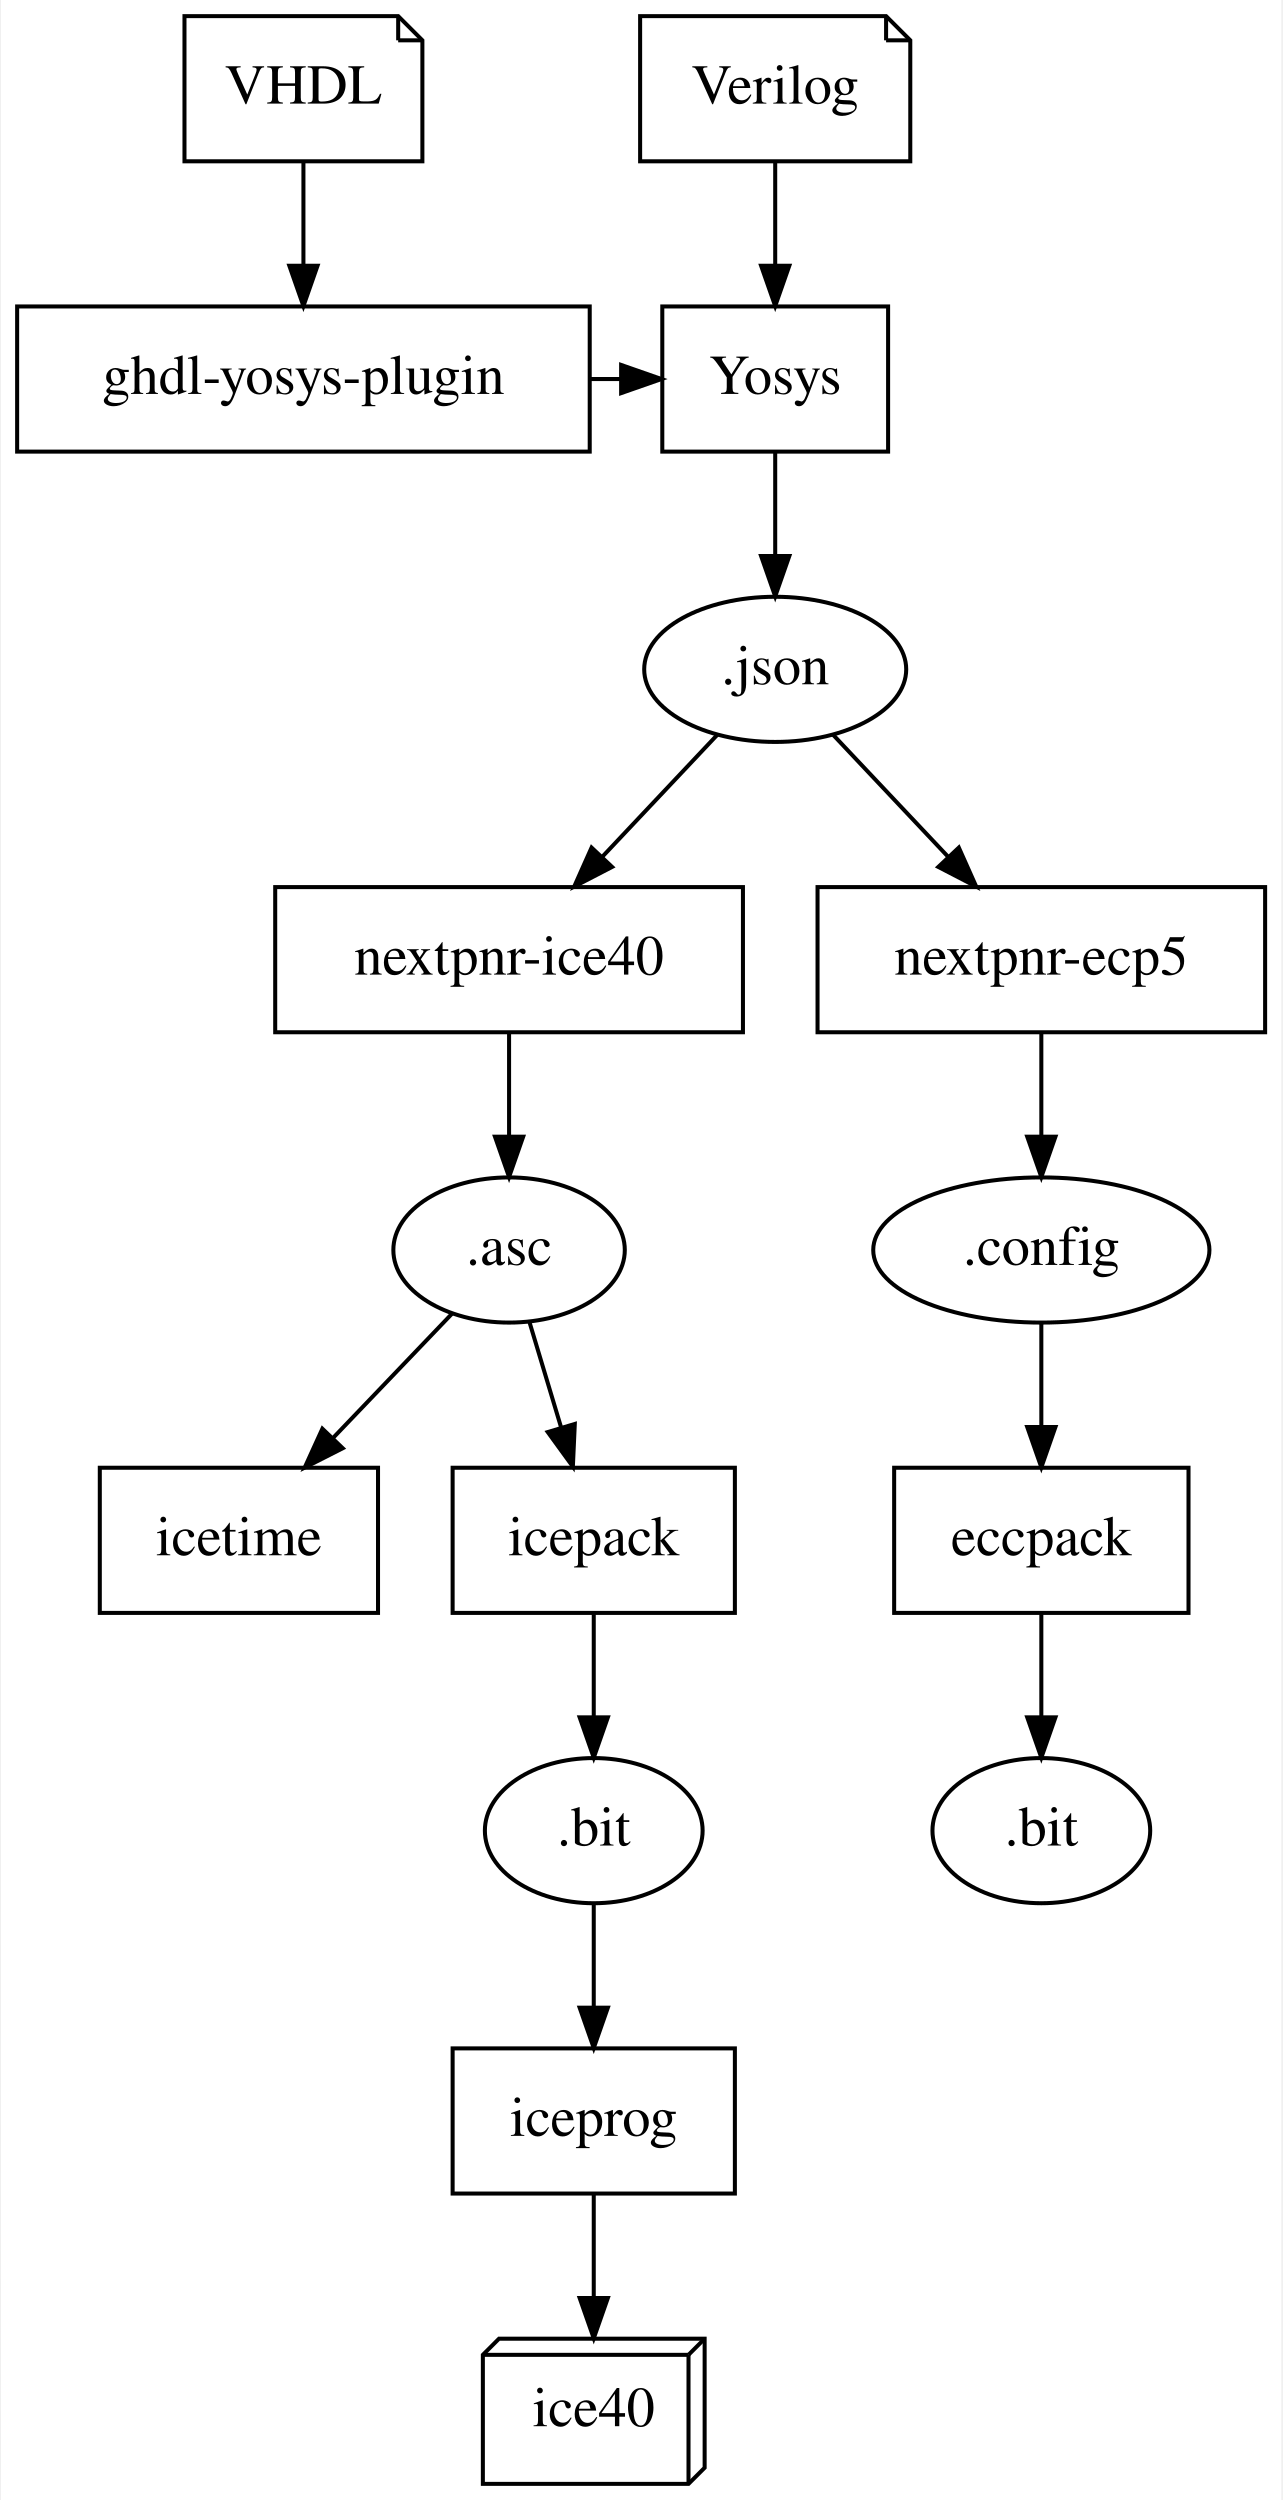
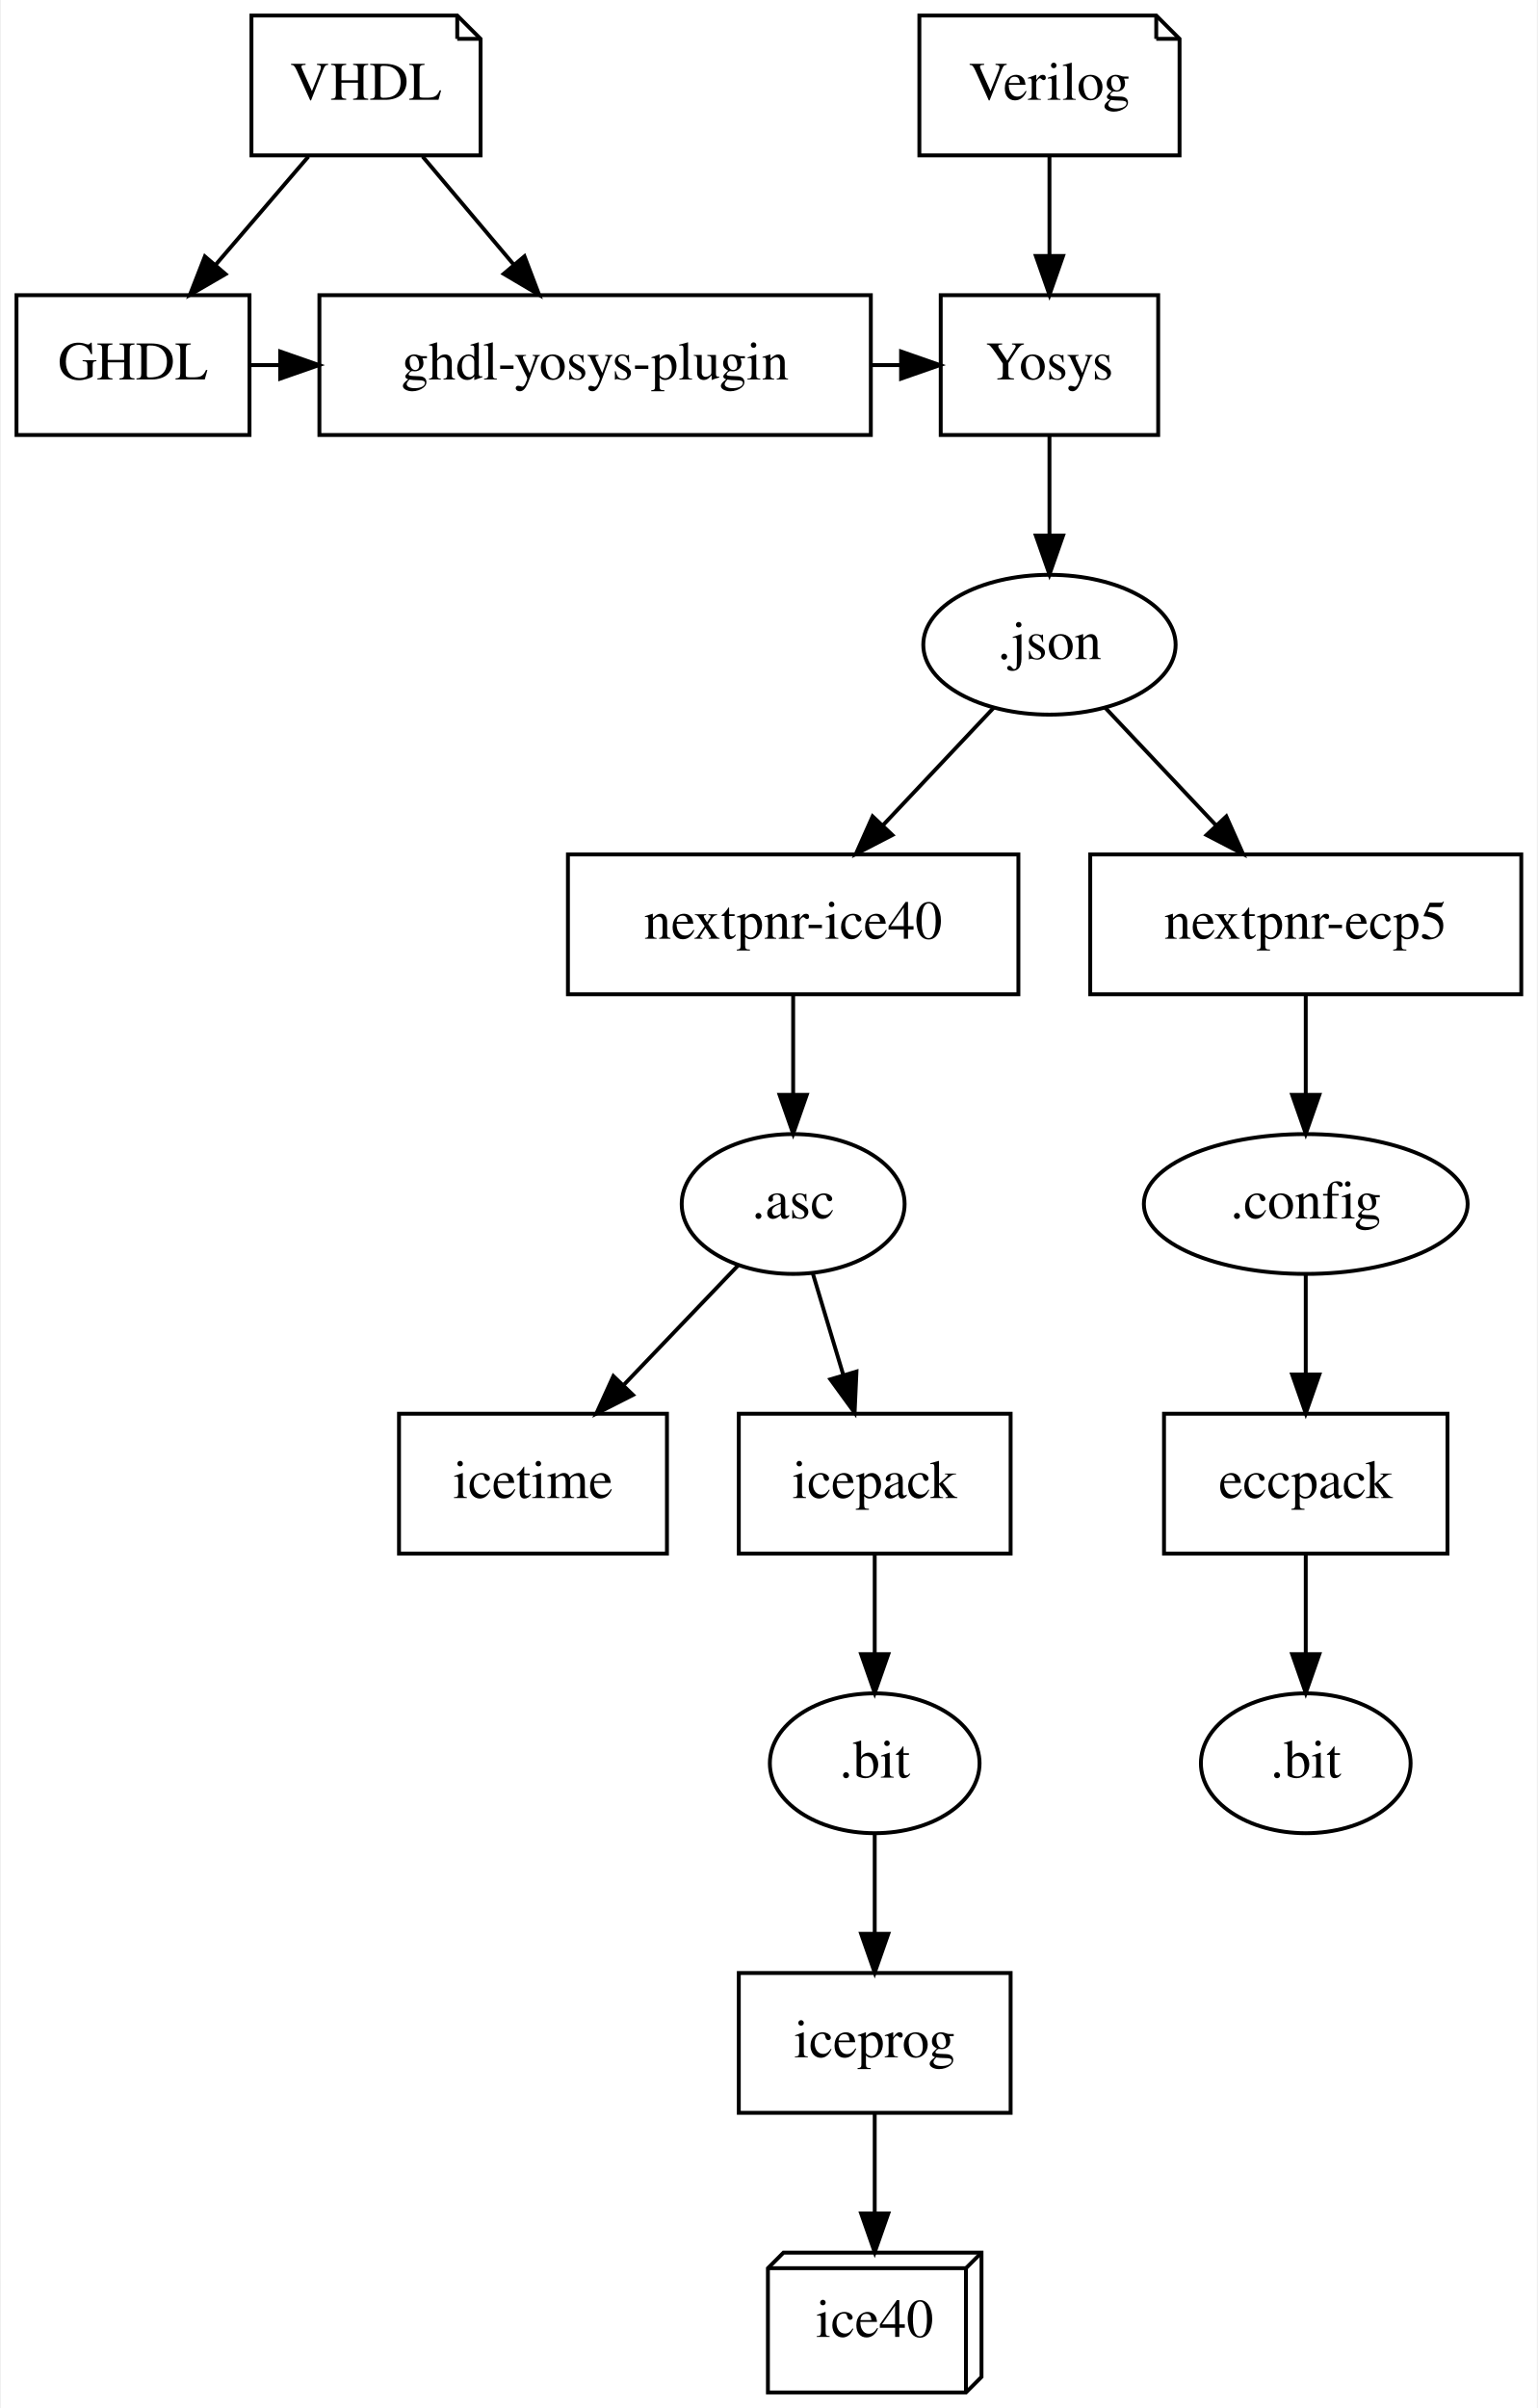
- <svg xmlns="http://www.w3.org/2000/svg" width="318pt" height="620pt" viewBox="0.00 0.00 317.50 620.00">
+ <svg xmlns="http://www.w3.org/2000/svg" width="396pt" height="620pt" viewBox="0.00 0.00 395.50 620.00">
  <g id="graph0" class="graph" transform="scale(1 1) rotate(0) translate(4 616)">
-     <polygon fill="white" stroke="transparent" points="-4,4 -4,-616 313.5,-616 313.5,4 -4,4" />
+     <polygon fill="white" stroke="transparent" points="-4,4 -4,-616 391.5,-616 391.5,4 -4,4" />
    <g id="node1" class="node">
-       <polygon fill="none" stroke="black" points="142,-540 0,-540 0,-504 142,-504 142,-540" />
-       <text text-anchor="middle" x="71" y="-518.3" font-family="Times,serif" font-size="14.00">ghdl-yosys-plugin</text>
+       <polygon fill="none" stroke="black" points="60,-540 0,-540 0,-504 60,-504 60,-540" />
+       <text text-anchor="middle" x="30" y="-518.3" font-family="Times,serif" font-size="14.00">GHDL</text>
    </g>
    <g id="node2" class="node">
-       <polygon fill="none" stroke="black" points="216,-540 160,-540 160,-504 216,-504 216,-540" />
-       <text text-anchor="middle" x="188" y="-518.3" font-family="Times,serif" font-size="14.00">Yosys</text>
+       <polygon fill="none" stroke="black" points="220,-540 78,-540 78,-504 220,-504 220,-540" />
+       <text text-anchor="middle" x="149" y="-518.3" font-family="Times,serif" font-size="14.00">ghdl-yosys-plugin</text>
+     </g>
+     <g id="edge3" class="edge">
+       <path fill="none" stroke="black" d="M60.21,-522C62.7,-522 65.19,-522 67.68,-522" />
+       <polygon fill="black" stroke="black" points="67.9,-525.5 77.9,-522 67.9,-518.5 67.9,-525.5" />
+     </g>
+     <g id="node3" class="node">
+       <polygon fill="none" stroke="black" points="294,-540 238,-540 238,-504 294,-504 294,-540" />
+       <text text-anchor="middle" x="266" y="-518.3" font-family="Times,serif" font-size="14.00">Yosys</text>
+     </g>
+     <g id="edge4" class="edge">
+       <path fill="none" stroke="black" d="M220.3,-522C222.76,-522 225.22,-522 227.68,-522" />
+       <polygon fill="black" stroke="black" points="227.79,-525.5 237.79,-522 227.79,-518.5 227.79,-525.5" />
+     </g>
+     <g id="node15" class="node">
+       <ellipse fill="none" stroke="black" cx="266" cy="-450" rx="32.49" ry="18" />
+       <text text-anchor="middle" x="266" y="-446.3" font-family="Times,serif" font-size="14.00">.json</text>
+     </g>
+     <g id="edge6" class="edge">
+       <path fill="none" stroke="black" d="M266,-503.7C266,-495.98 266,-486.71 266,-478.11" />
+       <polygon fill="black" stroke="black" points="269.5,-478.1 266,-468.1 262.5,-478.1 269.5,-478.1" />
+     </g>
+     <g id="node4" class="node">
+       <polygon fill="none" stroke="black" points="258,-396 142,-396 142,-360 258,-360 258,-396" />
+       <text text-anchor="middle" x="200" y="-374.3" font-family="Times,serif" font-size="14.00">nextpnr-ice40</text>
+     </g>
+     <g id="node16" class="node">
+       <ellipse fill="none" stroke="black" cx="200" cy="-306" rx="28.7" ry="18" />
+       <text text-anchor="middle" x="200" y="-302.3" font-family="Times,serif" font-size="14.00">.asc</text>
+     </g>
+     <g id="edge9" class="edge">
+       <path fill="none" stroke="black" d="M200,-359.7C200,-351.98 200,-342.71 200,-334.11" />
+       <polygon fill="black" stroke="black" points="203.5,-334.1 200,-324.1 196.5,-334.1 203.5,-334.1" />
+     </g>
+     <g id="node5" class="node">
+       <polygon fill="none" stroke="black" points="387.5,-396 276.5,-396 276.5,-360 387.5,-360 387.5,-396" />
+       <text text-anchor="middle" x="332" y="-374.3" font-family="Times,serif" font-size="14.00">nextpnr-ecp5</text>
+     </g>
+     <g id="node17" class="node">
+       <ellipse fill="none" stroke="black" cx="332" cy="-306" rx="41.69" ry="18" />
+       <text text-anchor="middle" x="332" y="-302.3" font-family="Times,serif" font-size="14.00">.config</text>
+     </g>
+     <g id="edge10" class="edge">
+       <path fill="none" stroke="black" d="M332,-359.7C332,-351.98 332,-342.71 332,-334.11" />
+       <polygon fill="black" stroke="black" points="335.5,-334.1 332,-324.1 328.5,-334.1 335.5,-334.1" />
+     </g>
+     <g id="node6" class="node">
+       <polygon fill="none" stroke="black" points="167.5,-252 98.5,-252 98.5,-216 167.5,-216 167.5,-252" />
+       <text text-anchor="middle" x="133" y="-230.3" font-family="Times,serif" font-size="14.00">icetime</text>
+     </g>
+     <g id="node7" class="node">
+       <polygon fill="none" stroke="black" points="256,-252 186,-252 186,-216 256,-216 256,-252" />
+       <text text-anchor="middle" x="221" y="-230.3" font-family="Times,serif" font-size="14.00">icepack</text>
+     </g>
+     <g id="node13" class="node">
+       <ellipse fill="none" stroke="black" cx="221" cy="-162" rx="27" ry="18" />
+       <text text-anchor="middle" x="221" y="-158.3" font-family="Times,serif" font-size="14.00">.bit</text>
+     </g>
+     <g id="edge13" class="edge">
+       <path fill="none" stroke="black" d="M221,-215.7C221,-207.98 221,-198.71 221,-190.11" />
+       <polygon fill="black" stroke="black" points="224.5,-190.1 221,-180.1 217.5,-190.1 224.5,-190.1" />
+     </g>
+     <g id="node8" class="node">
+       <polygon fill="none" stroke="black" points="256,-108 186,-108 186,-72 256,-72 256,-108" />
+       <text text-anchor="middle" x="221" y="-86.3" font-family="Times,serif" font-size="14.00">iceprog</text>
+     </g>
+     <g id="node12" class="node">
+       <polygon fill="none" stroke="black" points="248.5,-36 197.5,-36 193.5,-32 193.5,0 244.5,0 248.5,-4 248.5,-36" />
+       <polyline fill="none" stroke="black" points="244.5,-32 193.5,-32 " />
+       <polyline fill="none" stroke="black" points="244.5,-32 244.5,0 " />
+       <polyline fill="none" stroke="black" points="244.5,-32 248.5,-36 " />
+       <text text-anchor="middle" x="221" y="-14.3" font-family="Times,serif" font-size="14.00">ice40</text>
+     </g>
+     <g id="edge15" class="edge">
+       <path fill="none" stroke="black" d="M221,-71.7C221,-63.98 221,-54.71 221,-46.11" />
+       <polygon fill="black" stroke="black" points="224.5,-46.1 221,-36.1 217.5,-46.1 224.5,-46.1" />
+     </g>
+     <g id="node9" class="node">
+       <polygon fill="none" stroke="black" points="368.5,-252 295.5,-252 295.5,-216 368.5,-216 368.5,-252" />
+       <text text-anchor="middle" x="332" y="-230.3" font-family="Times,serif" font-size="14.00">eccpack</text>
+     </g>
+     <g id="node14" class="node">
+       <ellipse fill="none" stroke="black" cx="332" cy="-162" rx="27" ry="18" />
+       <text text-anchor="middle" x="332" y="-158.3" font-family="Times,serif" font-size="14.00">.bit</text>
+     </g>
+     <g id="edge17" class="edge">
+       <path fill="none" stroke="black" d="M332,-215.7C332,-207.98 332,-198.71 332,-190.11" />
+       <polygon fill="black" stroke="black" points="335.5,-190.1 332,-180.1 328.5,-190.1 335.5,-190.1" />
+     </g>
+     <g id="node10" class="node">
+       <polygon fill="none" stroke="black" points="113.5,-612 60.5,-612 60.5,-576 119.5,-576 119.5,-606 113.5,-612" />
+       <polyline fill="none" stroke="black" points="113.5,-612 113.5,-606 " />
+       <polyline fill="none" stroke="black" points="119.5,-606 113.5,-606 " />
+       <text text-anchor="middle" x="90" y="-590.3" font-family="Times,serif" font-size="14.00">VHDL</text>
+     </g>
+     <g id="edge1" class="edge">
+       <path fill="none" stroke="black" d="M75.17,-575.7C67.98,-567.3 59.2,-557.07 51.31,-547.86" />
+       <polygon fill="black" stroke="black" points="53.83,-545.42 44.66,-540.1 48.51,-549.97 53.83,-545.42" />
    </g>
    <g id="edge2" class="edge">
-       <path fill="none" stroke="black" d="M142.3,-522C144.76,-522 147.22,-522 149.68,-522" />
-       <polygon fill="black" stroke="black" points="149.79,-525.5 159.79,-522 149.79,-518.5 149.79,-525.5" />
+       <path fill="none" stroke="black" d="M104.58,-575.7C111.66,-567.3 120.28,-557.07 128.05,-547.86" />
+       <polygon fill="black" stroke="black" points="130.81,-550.01 134.58,-540.1 125.46,-545.49 130.81,-550.01" />
    </g>
-     <g id="node14" class="node">
-       <ellipse fill="none" stroke="black" cx="188" cy="-450" rx="32.49" ry="18" />
-       <text text-anchor="middle" x="188" y="-446.3" font-family="Times,serif" font-size="14.00">.json</text>
+     <g id="node11" class="node">
+       <polygon fill="none" stroke="black" points="293.5,-612 232.5,-612 232.5,-576 299.5,-576 299.5,-606 293.5,-612" />
+       <polyline fill="none" stroke="black" points="293.5,-612 293.5,-606 " />
+       <polyline fill="none" stroke="black" points="299.5,-606 293.5,-606 " />
+       <text text-anchor="middle" x="266" y="-590.3" font-family="Times,serif" font-size="14.00">Verilog</text>
    </g>
-     <g id="edge4" class="edge">
-       <path fill="none" stroke="black" d="M188,-503.7C188,-495.98 188,-486.71 188,-478.11" />
-       <polygon fill="black" stroke="black" points="191.5,-478.1 188,-468.1 184.5,-478.1 191.5,-478.1" />
+     <g id="edge5" class="edge">
+       <path fill="none" stroke="black" d="M266,-575.7C266,-567.98 266,-558.71 266,-550.11" />
+       <polygon fill="black" stroke="black" points="269.5,-550.1 266,-540.1 262.5,-550.1 269.5,-550.1" />
    </g>
-     <g id="node3" class="node">
-       <polygon fill="none" stroke="black" points="180,-396 64,-396 64,-360 180,-360 180,-396" />
-       <text text-anchor="middle" x="122" y="-374.3" font-family="Times,serif" font-size="14.00">nextpnr-ice40</text>
-     </g>
-     <g id="node15" class="node">
-       <ellipse fill="none" stroke="black" cx="122" cy="-306" rx="28.7" ry="18" />
-       <text text-anchor="middle" x="122" y="-302.3" font-family="Times,serif" font-size="14.00">.asc</text>
+     <g id="edge14" class="edge">
+       <path fill="none" stroke="black" d="M221,-143.7C221,-135.98 221,-126.71 221,-118.11" />
+       <polygon fill="black" stroke="black" points="224.5,-118.1 221,-108.1 217.5,-118.1 224.5,-118.1" />
    </g>
    <g id="edge7" class="edge">
-       <path fill="none" stroke="black" d="M122,-359.7C122,-351.98 122,-342.71 122,-334.11" />
-       <polygon fill="black" stroke="black" points="125.5,-334.1 122,-324.1 118.5,-334.1 125.5,-334.1" />
-     </g>
-     <g id="node4" class="node">
-       <polygon fill="none" stroke="black" points="309.5,-396 198.5,-396 198.5,-360 309.5,-360 309.5,-396" />
-       <text text-anchor="middle" x="254" y="-374.3" font-family="Times,serif" font-size="14.00">nextpnr-ecp5</text>
-     </g>
-     <g id="node16" class="node">
-       <ellipse fill="none" stroke="black" cx="254" cy="-306" rx="41.69" ry="18" />
-       <text text-anchor="middle" x="254" y="-302.3" font-family="Times,serif" font-size="14.00">.config</text>
+       <path fill="none" stroke="black" d="M251.68,-433.81C243.34,-424.97 232.63,-413.61 223.12,-403.52" />
+       <polygon fill="black" stroke="black" points="225.55,-401 216.15,-396.13 220.46,-405.8 225.55,-401" />
    </g>
    <g id="edge8" class="edge">
-       <path fill="none" stroke="black" d="M254,-359.7C254,-351.98 254,-342.71 254,-334.11" />
-       <polygon fill="black" stroke="black" points="257.5,-334.1 254,-324.1 250.5,-334.1 257.5,-334.1" />
-     </g>
-     <g id="node5" class="node">
-       <polygon fill="none" stroke="black" points="89.5,-252 20.5,-252 20.5,-216 89.5,-216 89.5,-252" />
-       <text text-anchor="middle" x="55" y="-230.3" font-family="Times,serif" font-size="14.00">icetime</text>
-     </g>
-     <g id="node6" class="node">
-       <polygon fill="none" stroke="black" points="178,-252 108,-252 108,-216 178,-216 178,-252" />
-       <text text-anchor="middle" x="143" y="-230.3" font-family="Times,serif" font-size="14.00">icepack</text>
-     </g>
-     <g id="node12" class="node">
-       <ellipse fill="none" stroke="black" cx="143" cy="-162" rx="27" ry="18" />
-       <text text-anchor="middle" x="143" y="-158.3" font-family="Times,serif" font-size="14.00">.bit</text>
+       <path fill="none" stroke="black" d="M280.32,-433.81C288.66,-424.97 299.37,-413.61 308.88,-403.52" />
+       <polygon fill="black" stroke="black" points="311.54,-405.8 315.85,-396.13 306.45,-401 311.54,-405.8" />
    </g>
    <g id="edge11" class="edge">
-       <path fill="none" stroke="black" d="M143,-215.7C143,-207.98 143,-198.71 143,-190.11" />
-       <polygon fill="black" stroke="black" points="146.5,-190.1 143,-180.1 139.5,-190.1 146.5,-190.1" />
-     </g>
-     <g id="node7" class="node">
-       <polygon fill="none" stroke="black" points="178,-108 108,-108 108,-72 178,-72 178,-108" />
-       <text text-anchor="middle" x="143" y="-86.3" font-family="Times,serif" font-size="14.00">iceprog</text>
-     </g>
-     <g id="node11" class="node">
-       <polygon fill="none" stroke="black" points="170.5,-36 119.5,-36 115.5,-32 115.5,0 166.5,0 170.5,-4 170.5,-36" />
-       <polyline fill="none" stroke="black" points="166.5,-32 115.5,-32 " />
-       <polyline fill="none" stroke="black" points="166.5,-32 166.5,0 " />
-       <polyline fill="none" stroke="black" points="166.5,-32 170.5,-36 " />
-       <text text-anchor="middle" x="143" y="-14.3" font-family="Times,serif" font-size="14.00">ice40</text>
-     </g>
-     <g id="edge13" class="edge">
-       <path fill="none" stroke="black" d="M143,-71.7C143,-63.98 143,-54.71 143,-46.11" />
-       <polygon fill="black" stroke="black" points="146.5,-46.1 143,-36.1 139.5,-46.1 146.5,-46.1" />
-     </g>
-     <g id="node8" class="node">
-       <polygon fill="none" stroke="black" points="290.5,-252 217.5,-252 217.5,-216 290.5,-216 290.5,-252" />
-       <text text-anchor="middle" x="254" y="-230.3" font-family="Times,serif" font-size="14.00">eccpack</text>
-     </g>
-     <g id="node13" class="node">
-       <ellipse fill="none" stroke="black" cx="254" cy="-162" rx="27" ry="18" />
-       <text text-anchor="middle" x="254" y="-158.3" font-family="Times,serif" font-size="14.00">.bit</text>
-     </g>
-     <g id="edge15" class="edge">
-       <path fill="none" stroke="black" d="M254,-215.7C254,-207.98 254,-198.71 254,-190.11" />
-       <polygon fill="black" stroke="black" points="257.5,-190.1 254,-180.1 250.5,-190.1 257.5,-190.1" />
-     </g>
-     <g id="node9" class="node">
-       <polygon fill="none" stroke="black" points="94.5,-612 41.5,-612 41.5,-576 100.5,-576 100.5,-606 94.5,-612" />
-       <polyline fill="none" stroke="black" points="94.5,-612 94.5,-606 " />
-       <polyline fill="none" stroke="black" points="100.5,-606 94.5,-606 " />
-       <text text-anchor="middle" x="71" y="-590.3" font-family="Times,serif" font-size="14.00">VHDL</text>
-     </g>
-     <g id="edge1" class="edge">
-       <path fill="none" stroke="black" d="M71,-575.7C71,-567.98 71,-558.71 71,-550.11" />
-       <polygon fill="black" stroke="black" points="74.5,-550.1 71,-540.1 67.5,-550.1 74.5,-550.1" />
-     </g>
-     <g id="node10" class="node">
-       <polygon fill="none" stroke="black" points="215.5,-612 154.5,-612 154.5,-576 221.5,-576 221.5,-606 215.5,-612" />
-       <polyline fill="none" stroke="black" points="215.5,-612 215.5,-606 " />
-       <polyline fill="none" stroke="black" points="221.5,-606 215.5,-606 " />
-       <text text-anchor="middle" x="188" y="-590.3" font-family="Times,serif" font-size="14.00">Verilog</text>
-     </g>
-     <g id="edge3" class="edge">
-       <path fill="none" stroke="black" d="M188,-575.7C188,-567.98 188,-558.71 188,-550.11" />
-       <polygon fill="black" stroke="black" points="191.5,-550.1 188,-540.1 184.5,-550.1 191.5,-550.1" />
+       <path fill="none" stroke="black" d="M185.79,-290.15C177.28,-281.26 166.25,-269.74 156.48,-259.53" />
+       <polygon fill="black" stroke="black" points="158.75,-256.84 149.31,-252.04 153.7,-261.68 158.75,-256.84" />
    </g>
    <g id="edge12" class="edge">
-       <path fill="none" stroke="black" d="M143,-143.7C143,-135.98 143,-126.71 143,-118.11" />
-       <polygon fill="black" stroke="black" points="146.5,-118.1 143,-108.1 139.5,-118.1 146.5,-118.1" />
+       <path fill="none" stroke="black" d="M205.08,-288.05C207.42,-280.26 210.25,-270.82 212.88,-262.08" />
+       <polygon fill="black" stroke="black" points="216.3,-262.86 215.82,-252.28 209.59,-260.85 216.3,-262.86" />
    </g>
-     <g id="edge5" class="edge">
-       <path fill="none" stroke="black" d="M173.68,-433.81C165.34,-424.97 154.63,-413.61 145.12,-403.52" />
-       <polygon fill="black" stroke="black" points="147.55,-401 138.15,-396.13 142.46,-405.8 147.55,-401" />
-     </g>
-     <g id="edge6" class="edge">
-       <path fill="none" stroke="black" d="M202.32,-433.81C210.66,-424.97 221.37,-413.61 230.88,-403.52" />
-       <polygon fill="black" stroke="black" points="233.54,-405.8 237.85,-396.13 228.45,-401 233.54,-405.8" />
-     </g>
-     <g id="edge9" class="edge">
-       <path fill="none" stroke="black" d="M107.79,-290.15C99.28,-281.26 88.25,-269.74 78.48,-259.53" />
-       <polygon fill="black" stroke="black" points="80.75,-256.84 71.31,-252.04 75.7,-261.68 80.75,-256.84" />
-     </g>
-     <g id="edge10" class="edge">
-       <path fill="none" stroke="black" d="M127.08,-288.05C129.42,-280.26 132.25,-270.82 134.88,-262.08" />
-       <polygon fill="black" stroke="black" points="138.3,-262.86 137.82,-252.28 131.59,-260.85 138.3,-262.86" />
-     </g>
-     <g id="edge14" class="edge">
-       <path fill="none" stroke="black" d="M254,-287.7C254,-279.98 254,-270.71 254,-262.11" />
-       <polygon fill="black" stroke="black" points="257.5,-262.1 254,-252.1 250.5,-262.1 257.5,-262.1" />
+     <g id="edge16" class="edge">
+       <path fill="none" stroke="black" d="M332,-287.7C332,-279.98 332,-270.71 332,-262.11" />
+       <polygon fill="black" stroke="black" points="335.5,-262.1 332,-252.1 328.5,-262.1 335.5,-262.1" />
    </g>
  </g>
</svg>
